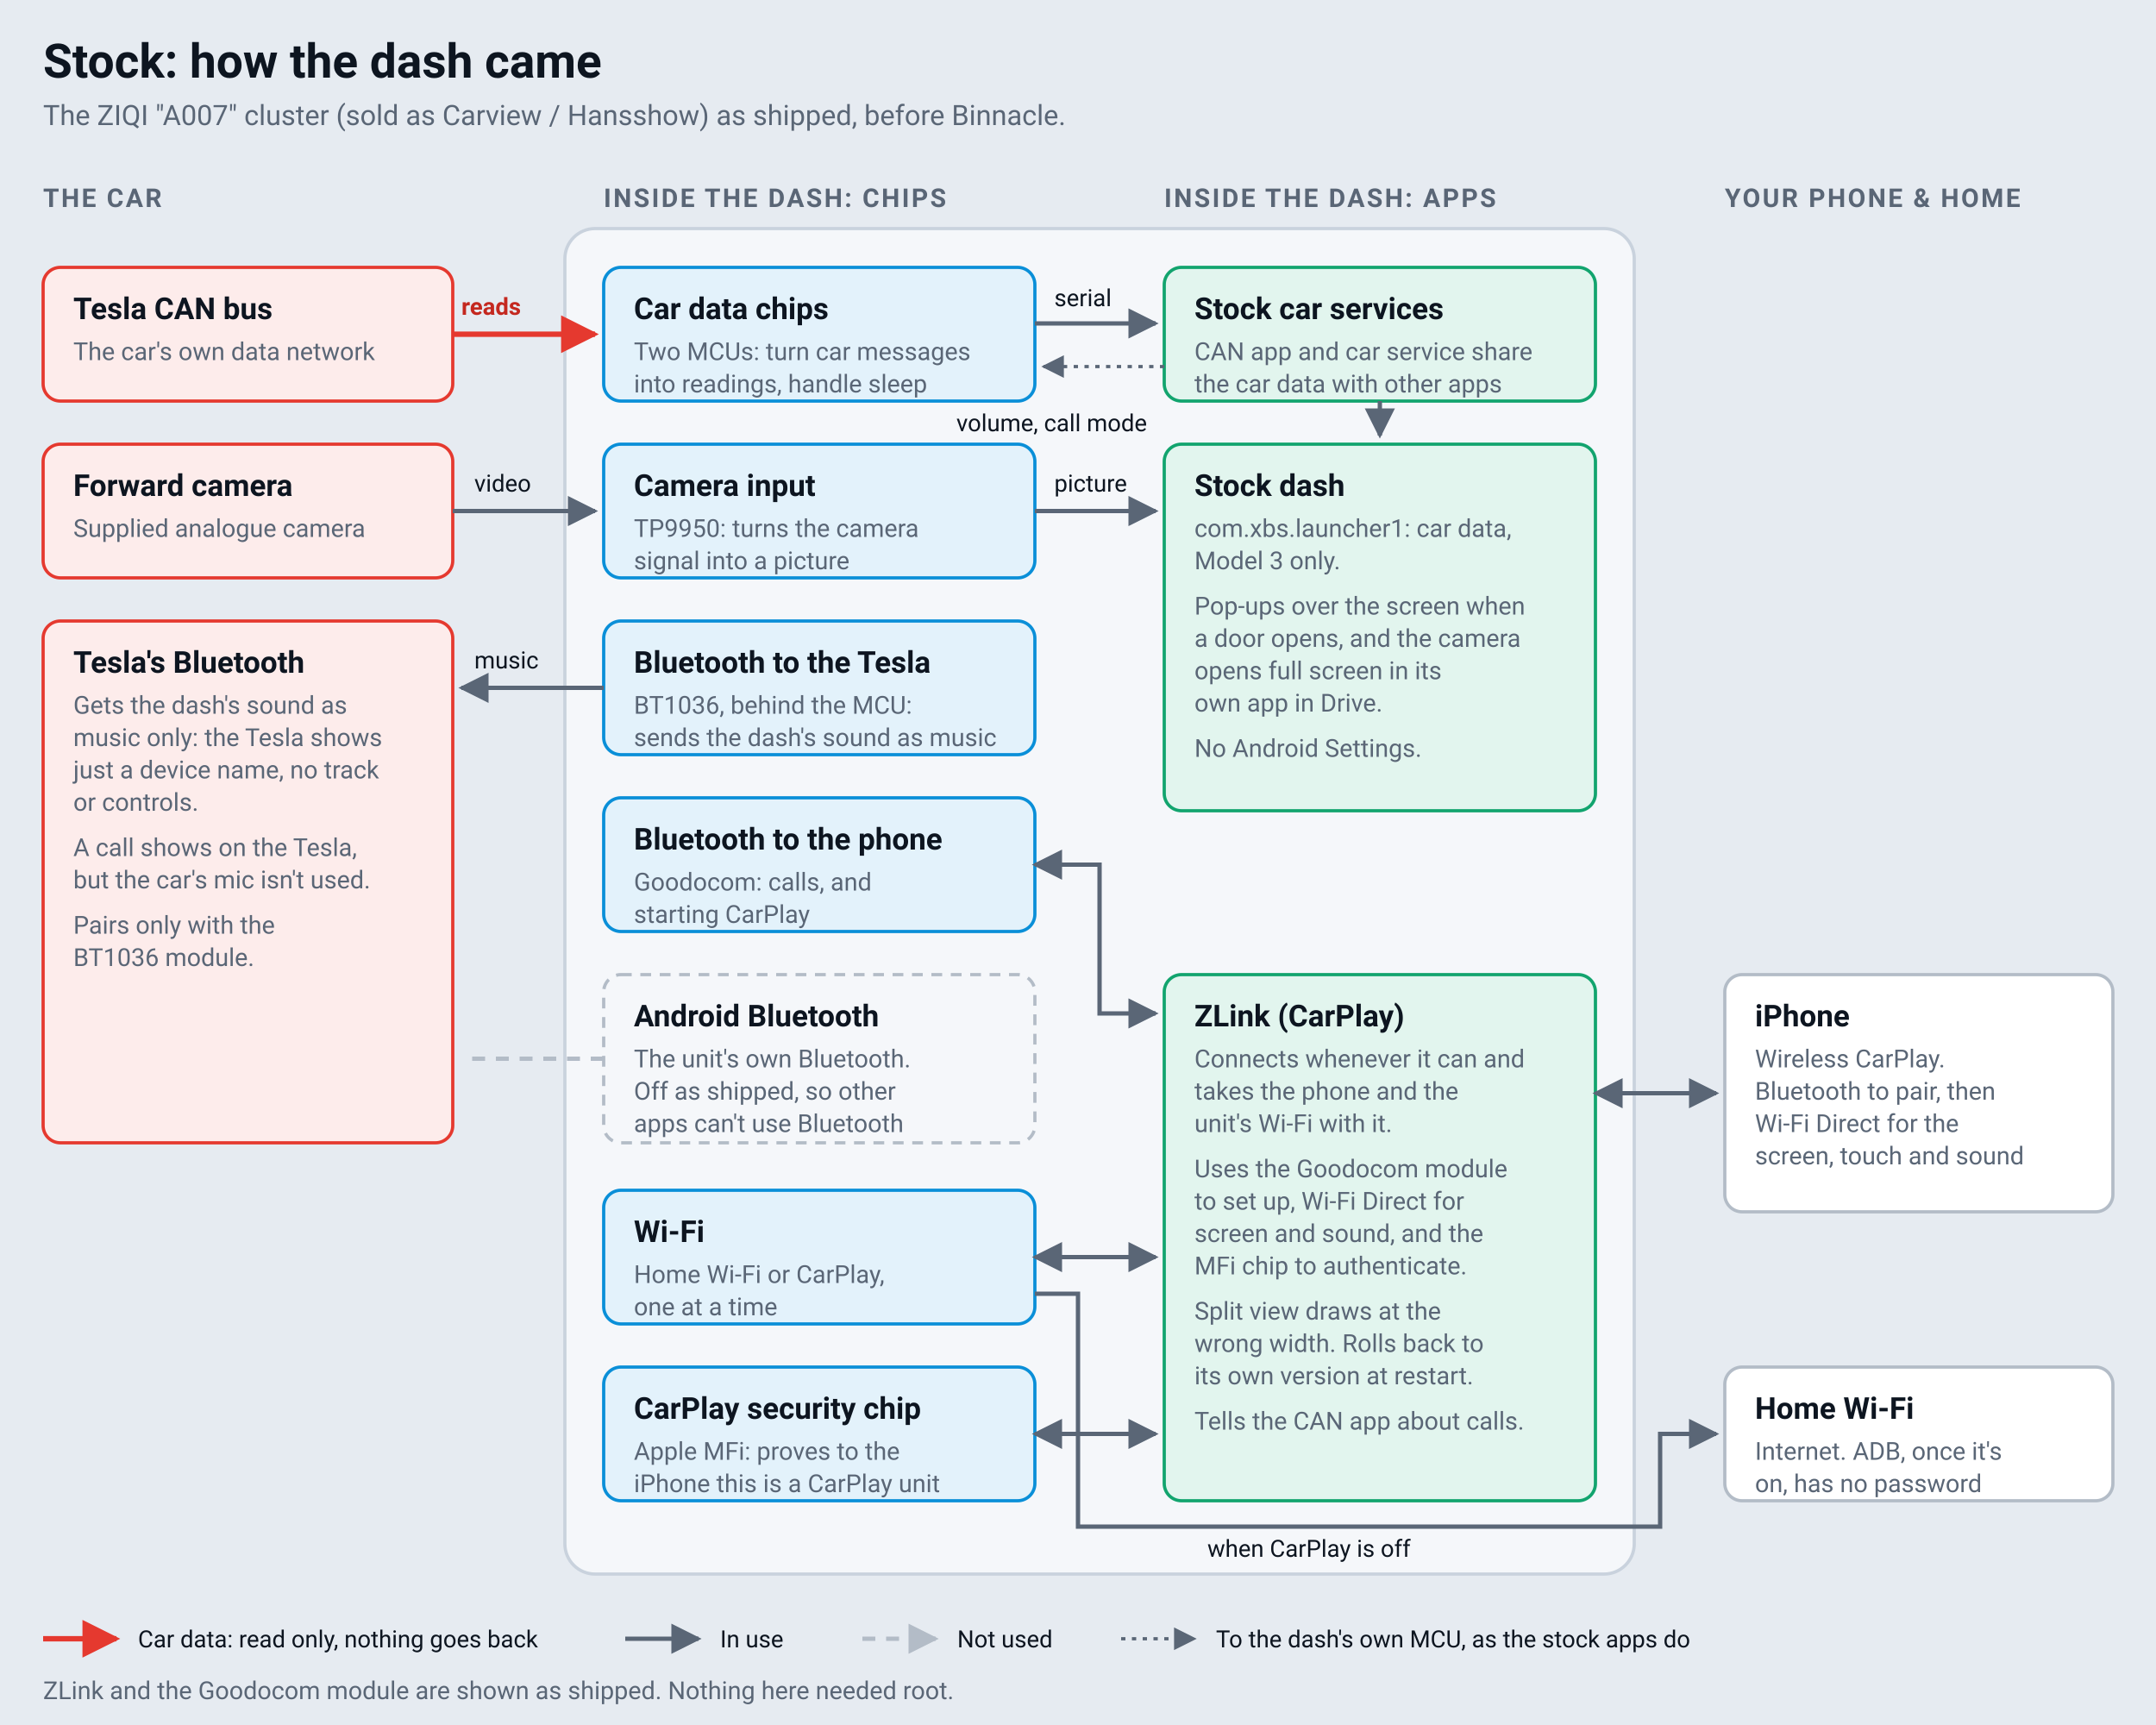
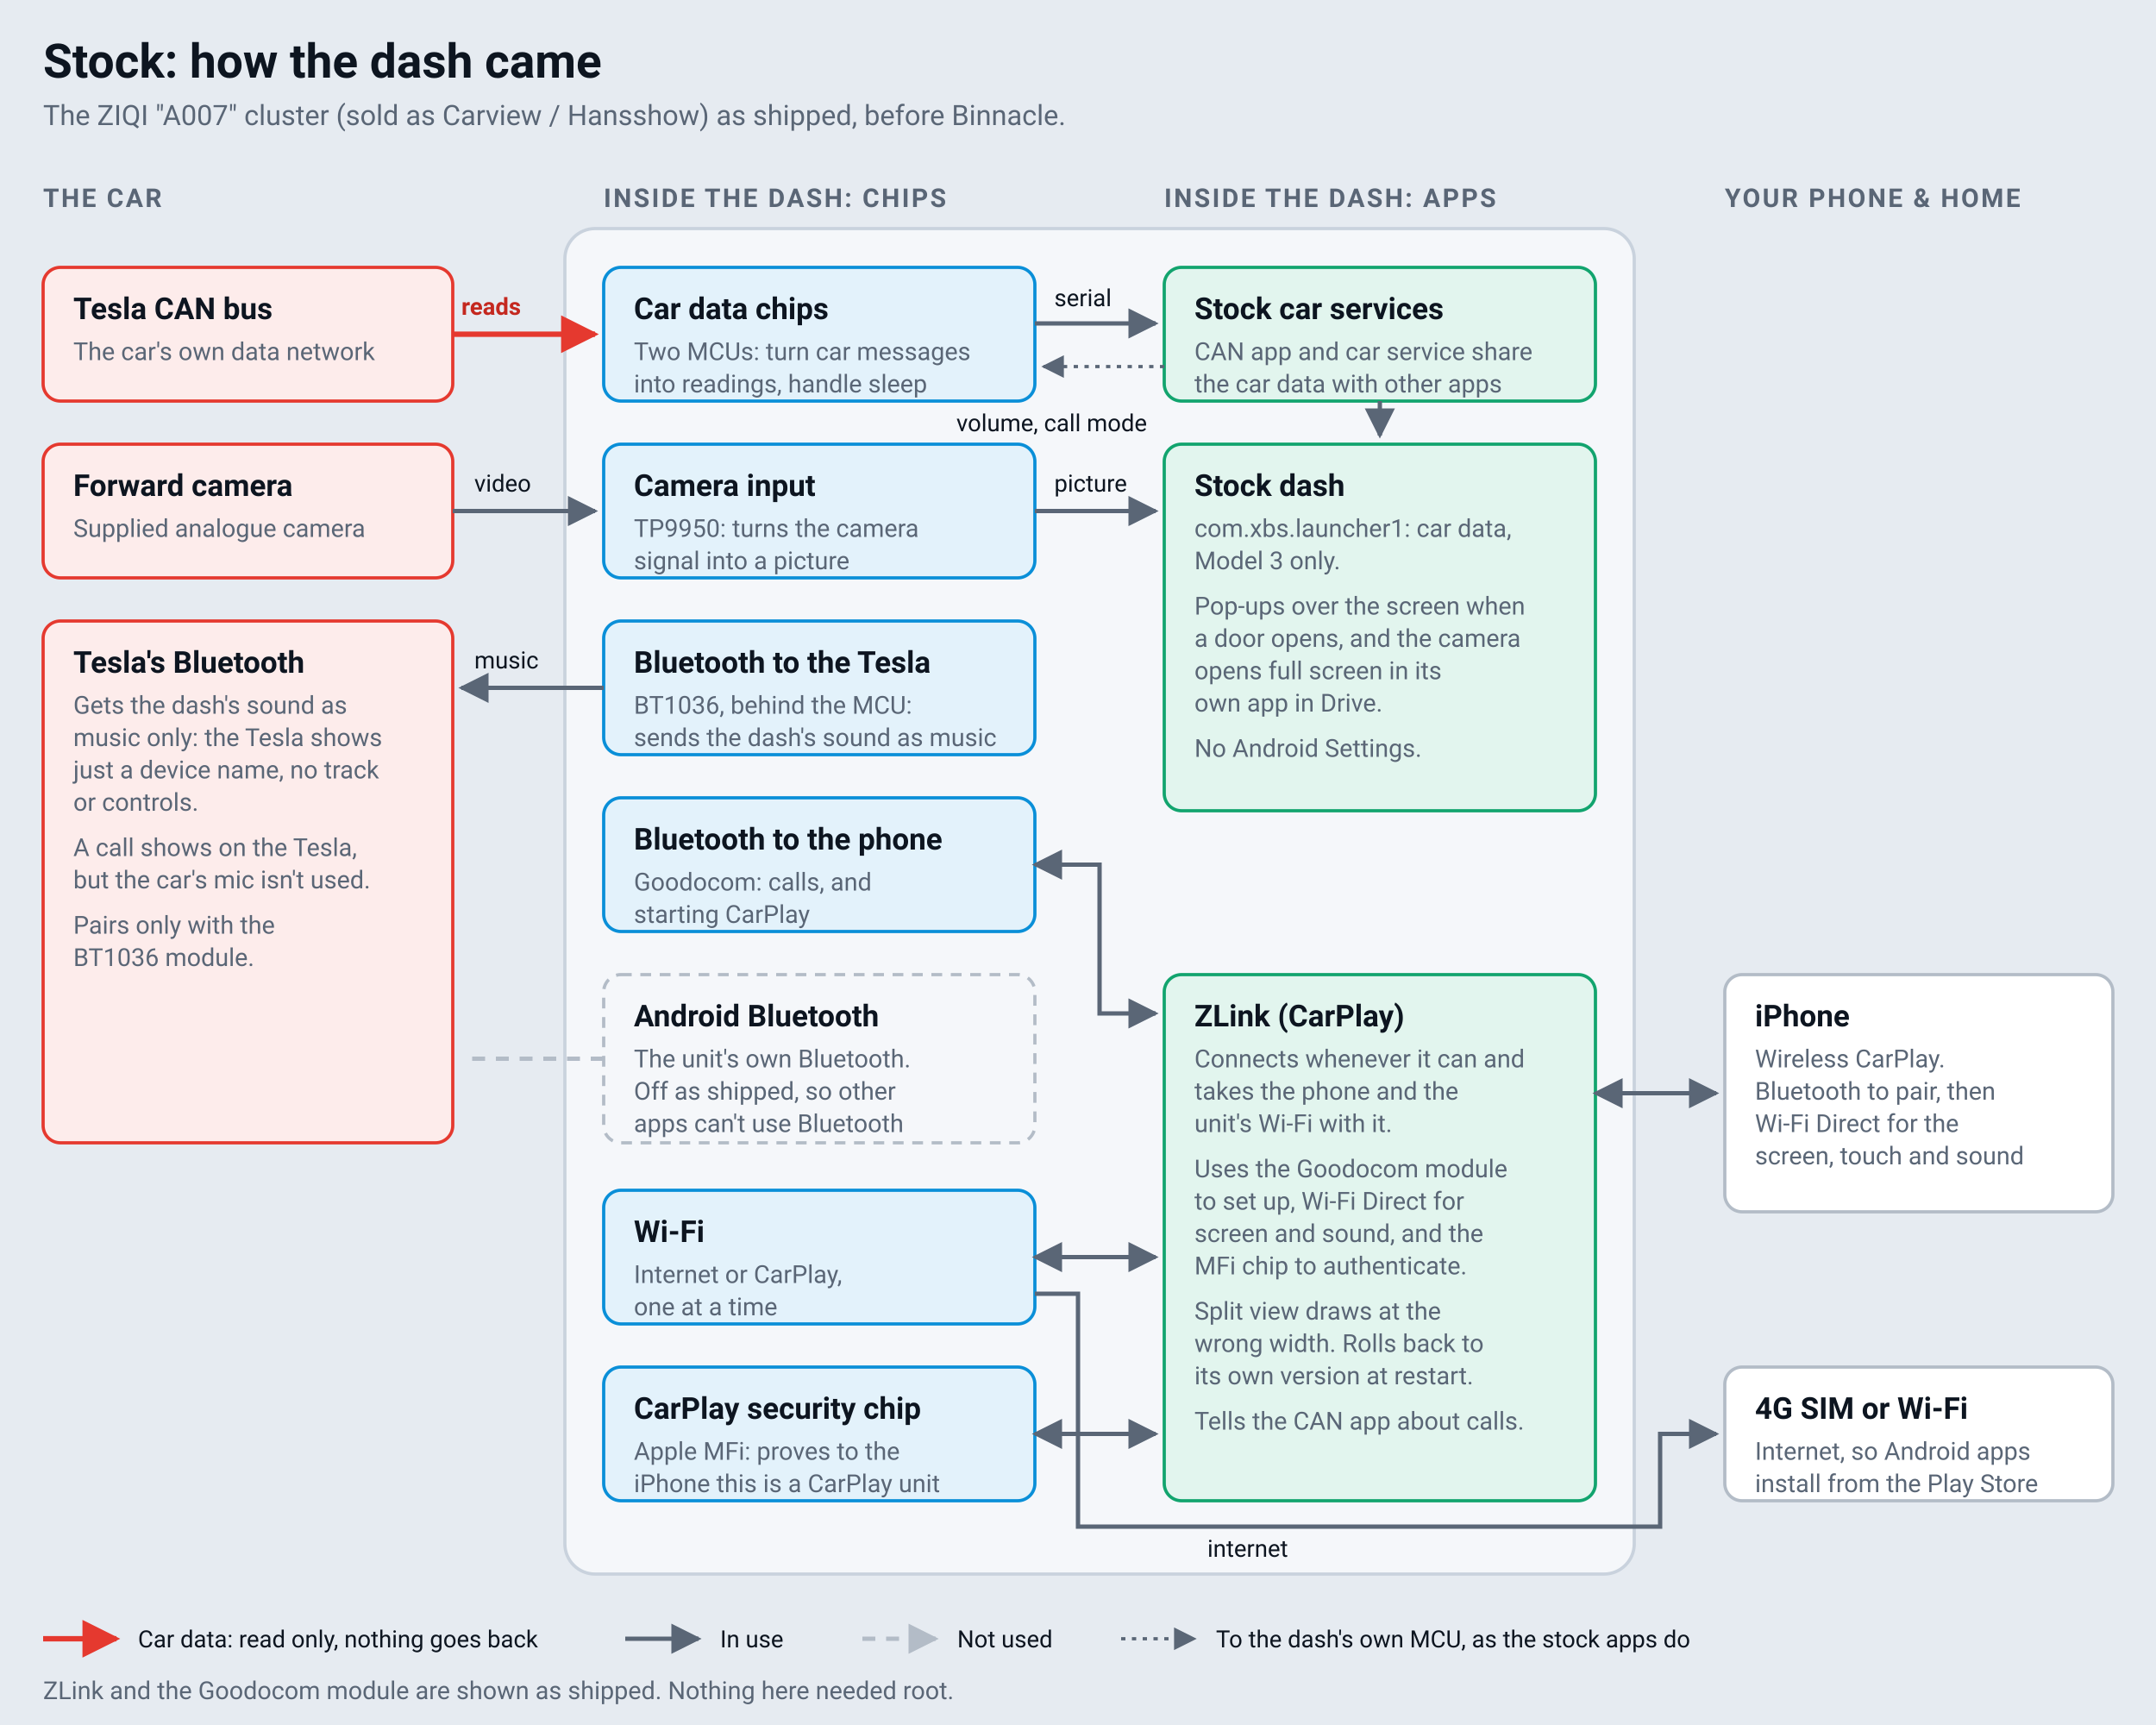
<svg xmlns="http://www.w3.org/2000/svg" viewBox="0 0 1000 800" width="1000" height="800" font-family="Roboto, -apple-system, BlinkMacSystemFont, 'Segoe UI', Helvetica, Arial, sans-serif">
  <style>
    .bg { fill: #e6ebf1; }
    .title { fill: #0d1520; font-size: 22px; font-weight: 700; }
    .sub { fill: #5a6676; font-size: 13px; }
    .col { fill: #5a6676; font-size: 12px; font-weight: 700; letter-spacing: 0.08em; }
    .h { fill: #0d1520; font-size: 14px; font-weight: 600; }
    .t { fill: #5a6676; font-size: 11.5px; }
    .lbl { fill: #0d1520; font-size: 11px; }
    .lbl-red { fill: #c4281f; font-size: 11px; font-weight: 700; }
    .encl { fill: #f5f7fa; stroke: #c9d2dd; stroke-width: 1.5; }
    .car { fill: #fdeceb; stroke: #e5392f; stroke-width: 1.5; }
    .hw { fill: #e3f2fb; stroke: #0a8fd8; stroke-width: 1.5; }
    .sw { fill: #e2f5ee; stroke: #12a46e; stroke-width: 1.5; }
    .main { fill: #12a46e; stroke: #0e8a5c; stroke-width: 1.5; }
    .main-h { fill: #ffffff; font-size: 16px; font-weight: 700; }
    .main-t { fill: #e2f5ee; font-size: 11.5px; }
    .ext { fill: #ffffff; stroke: #b3bcc7; stroke-width: 1.5; }
    .off { fill: #f5f7fa; stroke: #b3bcc7; stroke-width: 1.5; stroke-dasharray: 5 4; }
    .root { fill: #e08a00; }
    .root-t { fill: #ffffff; font-size: 10px; font-weight: 700; letter-spacing: 0.06em; }
    .ln { stroke: #5a6676; stroke-width: 2; fill: none; }
    .ln-red { stroke: #e5392f; stroke-width: 2.5; fill: none; }
    .ln-off { stroke: #b3bcc7; stroke-width: 2; fill: none; stroke-dasharray: 6 5; }
    .ln-mcu { stroke: #5a6676; stroke-width: 1.5; fill: none; stroke-dasharray: 2 3; }
    .ah { fill: #5a6676; }
    .ah-red { fill: #e5392f; }
    .ah-off { fill: #b3bcc7; }
    @media (prefers-color-scheme: dark) {
      .bg { fill: #07090d; }
      .title, .h, .lbl { fill: #eef3f8; }
      .sub, .t, .col { fill: #8793a4; }
      .lbl-red { fill: #ff5a52; }
      .encl { fill: #0e131b; stroke: #222c39; }
      .car { fill: #2a1214; stroke: #ff5a52; }
      .hw { fill: #0b2233; stroke: #36b9ff; }
      .sw { fill: #0c241c; stroke: #37e0a0; }
      .main { fill: #12805a; stroke: #37e0a0; }
      .main-t { fill: #d6f7ea; }
      .ext { fill: #141b25; stroke: #505b6a; }
      .off { fill: #0e131b; stroke: #505b6a; }
      .root { fill: #ffb84d; }
      .root-t { fill: #07090d; }
      .ln { stroke: #8793a4; }
      .ln-red { stroke: #ff5a52; }
      .ln-off { stroke: #505b6a; }
      .ln-mcu { stroke: #8793a4; }
      .ah { fill: #8793a4; }
      .ah-red { fill: #ff5a52; }
      .ah-off { fill: #505b6a; }
    }
  </style>
  <defs>
    <marker id="a" viewBox="0 0 10 10" refX="9" refY="5" markerWidth="7" markerHeight="7" orient="auto-start-reverse">
      <path d="M0,0 L10,5 L0,10 z" class="ah" />
    </marker>
    <marker id="ar" viewBox="0 0 10 10" refX="9" refY="5" markerWidth="7" markerHeight="7" orient="auto-start-reverse">
      <path d="M0,0 L10,5 L0,10 z" class="ah-red" />
    </marker>
    <marker id="ao" viewBox="0 0 10 10" refX="9" refY="5" markerWidth="7" markerHeight="7" orient="auto-start-reverse">
      <path d="M0,0 L10,5 L0,10 z" class="ah-off" />
    </marker>
  </defs>
  <rect class="bg" x="0" y="0" width="1000" height="800" />
  <text class="title" x="20" y="36">Stock: how the dash came</text>
  <text class="sub" x="20" y="58">The ZIQI "A007" cluster (sold as Carview / Hansshow) as shipped, before Binnacle.</text>
  <text class="col" x="20" y="96">THE CAR</text>
  <text class="col" x="280" y="96">INSIDE THE DASH: CHIPS</text>
  <text class="col" x="540" y="96">INSIDE THE DASH: APPS</text>
  <text class="col" x="800" y="96">YOUR PHONE &amp; HOME</text>
  <rect class="encl" x="262" y="106" width="496" height="624" rx="14" />
  <rect class="car" x="20" y="124" width="190" height="62" rx="8" />
  <text class="h" x="34" y="148">Tesla CAN bus</text>
  <text class="t" x="34" y="167">The car's own data network</text>
  <rect class="car" x="20" y="206" width="190" height="62" rx="8" />
  <text class="h" x="34" y="230">Forward camera</text>
  <text class="t" x="34" y="249">Supplied analogue camera</text>
  <rect class="car" x="20" y="288" width="190" height="242" rx="8" />
  <text class="h" x="34" y="312">Tesla's Bluetooth</text>
  <text class="t" x="34" y="331">Gets the dash's sound as</text>
  <text class="t" x="34" y="346">music only: the Tesla shows</text>
  <text class="t" x="34" y="361">just a device name, no track</text>
  <text class="t" x="34" y="376">or controls.</text>
  <text class="t" x="34" y="397">A call shows on the Tesla,</text>
  <text class="t" x="34" y="412">but the car's mic isn't used.</text>
  <text class="t" x="34" y="433">Pairs only with the</text>
  <text class="t" x="34" y="448">BT1036 module.</text>
  <rect class="hw" x="280" y="124" width="200" height="62" rx="8" />
  <text class="h" x="294" y="148">Car data chips</text>
  <text class="t" x="294" y="167">Two MCUs: turn car messages</text>
  <text class="t" x="294" y="182">into readings, handle sleep</text>
  <rect class="hw" x="280" y="206" width="200" height="62" rx="8" />
  <text class="h" x="294" y="230">Camera input</text>
  <text class="t" x="294" y="249">TP9950: turns the camera</text>
  <text class="t" x="294" y="264">signal into a picture</text>
  <rect class="hw" x="280" y="288" width="200" height="62" rx="8" />
  <text class="h" x="294" y="312">Bluetooth to the Tesla</text>
  <text class="t" x="294" y="331">BT1036, behind the MCU:</text>
  <text class="t" x="294" y="346">sends the dash's sound as music</text>
  <rect class="hw" x="280" y="370" width="200" height="62" rx="8" />
  <text class="h" x="294" y="394">Bluetooth to the phone</text>
  <text class="t" x="294" y="413">Goodocom: calls, and</text>
  <text class="t" x="294" y="428">starting CarPlay</text>
  <rect class="off" x="280" y="452" width="200" height="78" rx="8" />
  <text class="h" x="294" y="476">Android Bluetooth</text>
  <text class="t" x="294" y="495">The unit's own Bluetooth.</text>
  <text class="t" x="294" y="510">Off as shipped, so other</text>
  <text class="t" x="294" y="525">apps can't use Bluetooth</text>
  <rect class="hw" x="280" y="552" width="200" height="62" rx="8" />
  <text class="h" x="294" y="576">Wi-Fi</text>
-   <text class="t" x="294" y="595">Home Wi-Fi or CarPlay,</text>
+   <text class="t" x="294" y="595">Internet or CarPlay,</text>
  <text class="t" x="294" y="610">one at a time</text>
  <rect class="hw" x="280" y="634" width="200" height="62" rx="8" />
  <text class="h" x="294" y="658">CarPlay security chip</text>
  <text class="t" x="294" y="677">Apple MFi: proves to the</text>
  <text class="t" x="294" y="692">iPhone this is a CarPlay unit</text>
  <rect class="sw" x="540" y="124" width="200" height="62" rx="8" />
  <text class="h" x="554" y="148">Stock car services</text>
  <text class="t" x="554" y="167">CAN app and car service share</text>
  <text class="t" x="554" y="182">the car data with other apps</text>
  <rect class="sw" x="540" y="206" width="200" height="170" rx="8" />
  <text class="h" x="554" y="230">Stock dash</text>
  <text class="t" x="554" y="249">com.xbs.launcher1: car data,</text>
  <text class="t" x="554" y="264">Model 3 only.</text>
  <text class="t" x="554" y="285">Pop-ups over the screen when</text>
  <text class="t" x="554" y="300">a door opens, and the camera</text>
  <text class="t" x="554" y="315">opens full screen in its</text>
  <text class="t" x="554" y="330">own app in Drive.</text>
  <text class="t" x="554" y="351">No Android Settings.</text>
  <rect class="sw" x="540" y="452" width="200" height="244" rx="8" />
  <text class="h" x="554" y="476">ZLink (CarPlay)</text>
  <text class="t" x="554" y="495">Connects whenever it can and</text>
  <text class="t" x="554" y="510">takes the phone and the</text>
  <text class="t" x="554" y="525">unit's Wi-Fi with it.</text>
  <text class="t" x="554" y="546">Uses the Goodocom module</text>
  <text class="t" x="554" y="561">to set up, Wi-Fi Direct for</text>
  <text class="t" x="554" y="576">screen and sound, and the</text>
  <text class="t" x="554" y="591">MFi chip to authenticate.</text>
  <text class="t" x="554" y="612">Split view draws at the</text>
  <text class="t" x="554" y="627">wrong width. Rolls back to</text>
  <text class="t" x="554" y="642">its own version at restart.</text>
  <text class="t" x="554" y="663">Tells the CAN app about calls.</text>
  <rect class="ext" x="800" y="452" width="180" height="110" rx="8" />
  <text class="h" x="814" y="476">iPhone</text>
  <text class="t" x="814" y="495">Wireless CarPlay.</text>
  <text class="t" x="814" y="510">Bluetooth to pair, then</text>
  <text class="t" x="814" y="525">Wi-Fi Direct for the</text>
  <text class="t" x="814" y="540">screen, touch and sound</text>
  <rect class="ext" x="800" y="634" width="180" height="62" rx="8" />
-   <text class="h" x="814" y="658">Home Wi-Fi</text>
-   <text class="t" x="814" y="677">Internet. ADB, once it's</text>
-   <text class="t" x="814" y="692">on, has no password</text>
+   <text class="h" x="814" y="658">4G SIM or Wi-Fi</text>
+   <text class="t" x="814" y="677">Internet, so Android apps</text>
+   <text class="t" x="814" y="692">install from the Play Store</text>
  <path class="ln-red" d="M210,155 L276,155" marker-end="url(#ar)" />
  <text class="lbl-red" x="214" y="146">reads</text>
  <path class="ln" d="M480,150 L536,150" marker-end="url(#a)" />
  <text class="lbl" x="489" y="142">serial</text>
  <path class="ln-mcu" d="M540,170 L484,170" marker-end="url(#a)" />
  <text class="lbl" x="532" y="200" text-anchor="end">volume, call mode</text>
  <path class="ln" d="M210,237 L276,237" marker-end="url(#a)" />
  <text class="lbl" x="220" y="228">video</text>
  <path class="ln" d="M480,237 L536,237" marker-end="url(#a)" />
  <text class="lbl" x="489" y="228">picture</text>
  <path class="ln" d="M640,186 L640,202" marker-end="url(#a)" />
  <path class="ln" d="M280,319 L214,319" marker-end="url(#a)" />
  <text class="lbl" x="220" y="310">music</text>
  <path class="ln-off" d="M280,491 L214,491" />
  <path class="ln" d="M480,401 L510,401 L510,470 L536,470" marker-start="url(#a)" marker-end="url(#a)" />
  <path class="ln" d="M480,583 L536,583" marker-start="url(#a)" marker-end="url(#a)" />
  <path class="ln" d="M480,665 L536,665" marker-start="url(#a)" marker-end="url(#a)" />
  <path class="ln" d="M740,507 L796,507" marker-start="url(#a)" marker-end="url(#a)" />
  <path class="ln" d="M480,600 L500,600 L500,708 L770,708 L770,665 L796,665" marker-end="url(#a)" />
-   <text class="lbl" x="560" y="722">when CarPlay is off</text>
+   <text class="lbl" x="560" y="722">internet</text>
  <path class="ln-red" d="M20,760 L54,760" marker-end="url(#ar)" />
  <text class="lbl" x="64" y="764">Car data: read only, nothing goes back</text>
  <path class="ln" d="M290,760 L324,760" marker-end="url(#a)" />
  <text class="lbl" x="334" y="764">In use</text>
  <path class="ln-off" d="M400,760 L434,760" marker-end="url(#ao)" />
  <text class="lbl" x="444" y="764">Not used</text>
  <path class="ln-mcu" d="M520,760 L554,760" marker-end="url(#a)" />
  <text class="lbl" x="564" y="764">To the dash's own MCU, as the stock apps do</text>
  <text class="t" x="20" y="788">ZLink and the Goodocom module are shown as shipped. Nothing here needed root.</text>
</svg>
